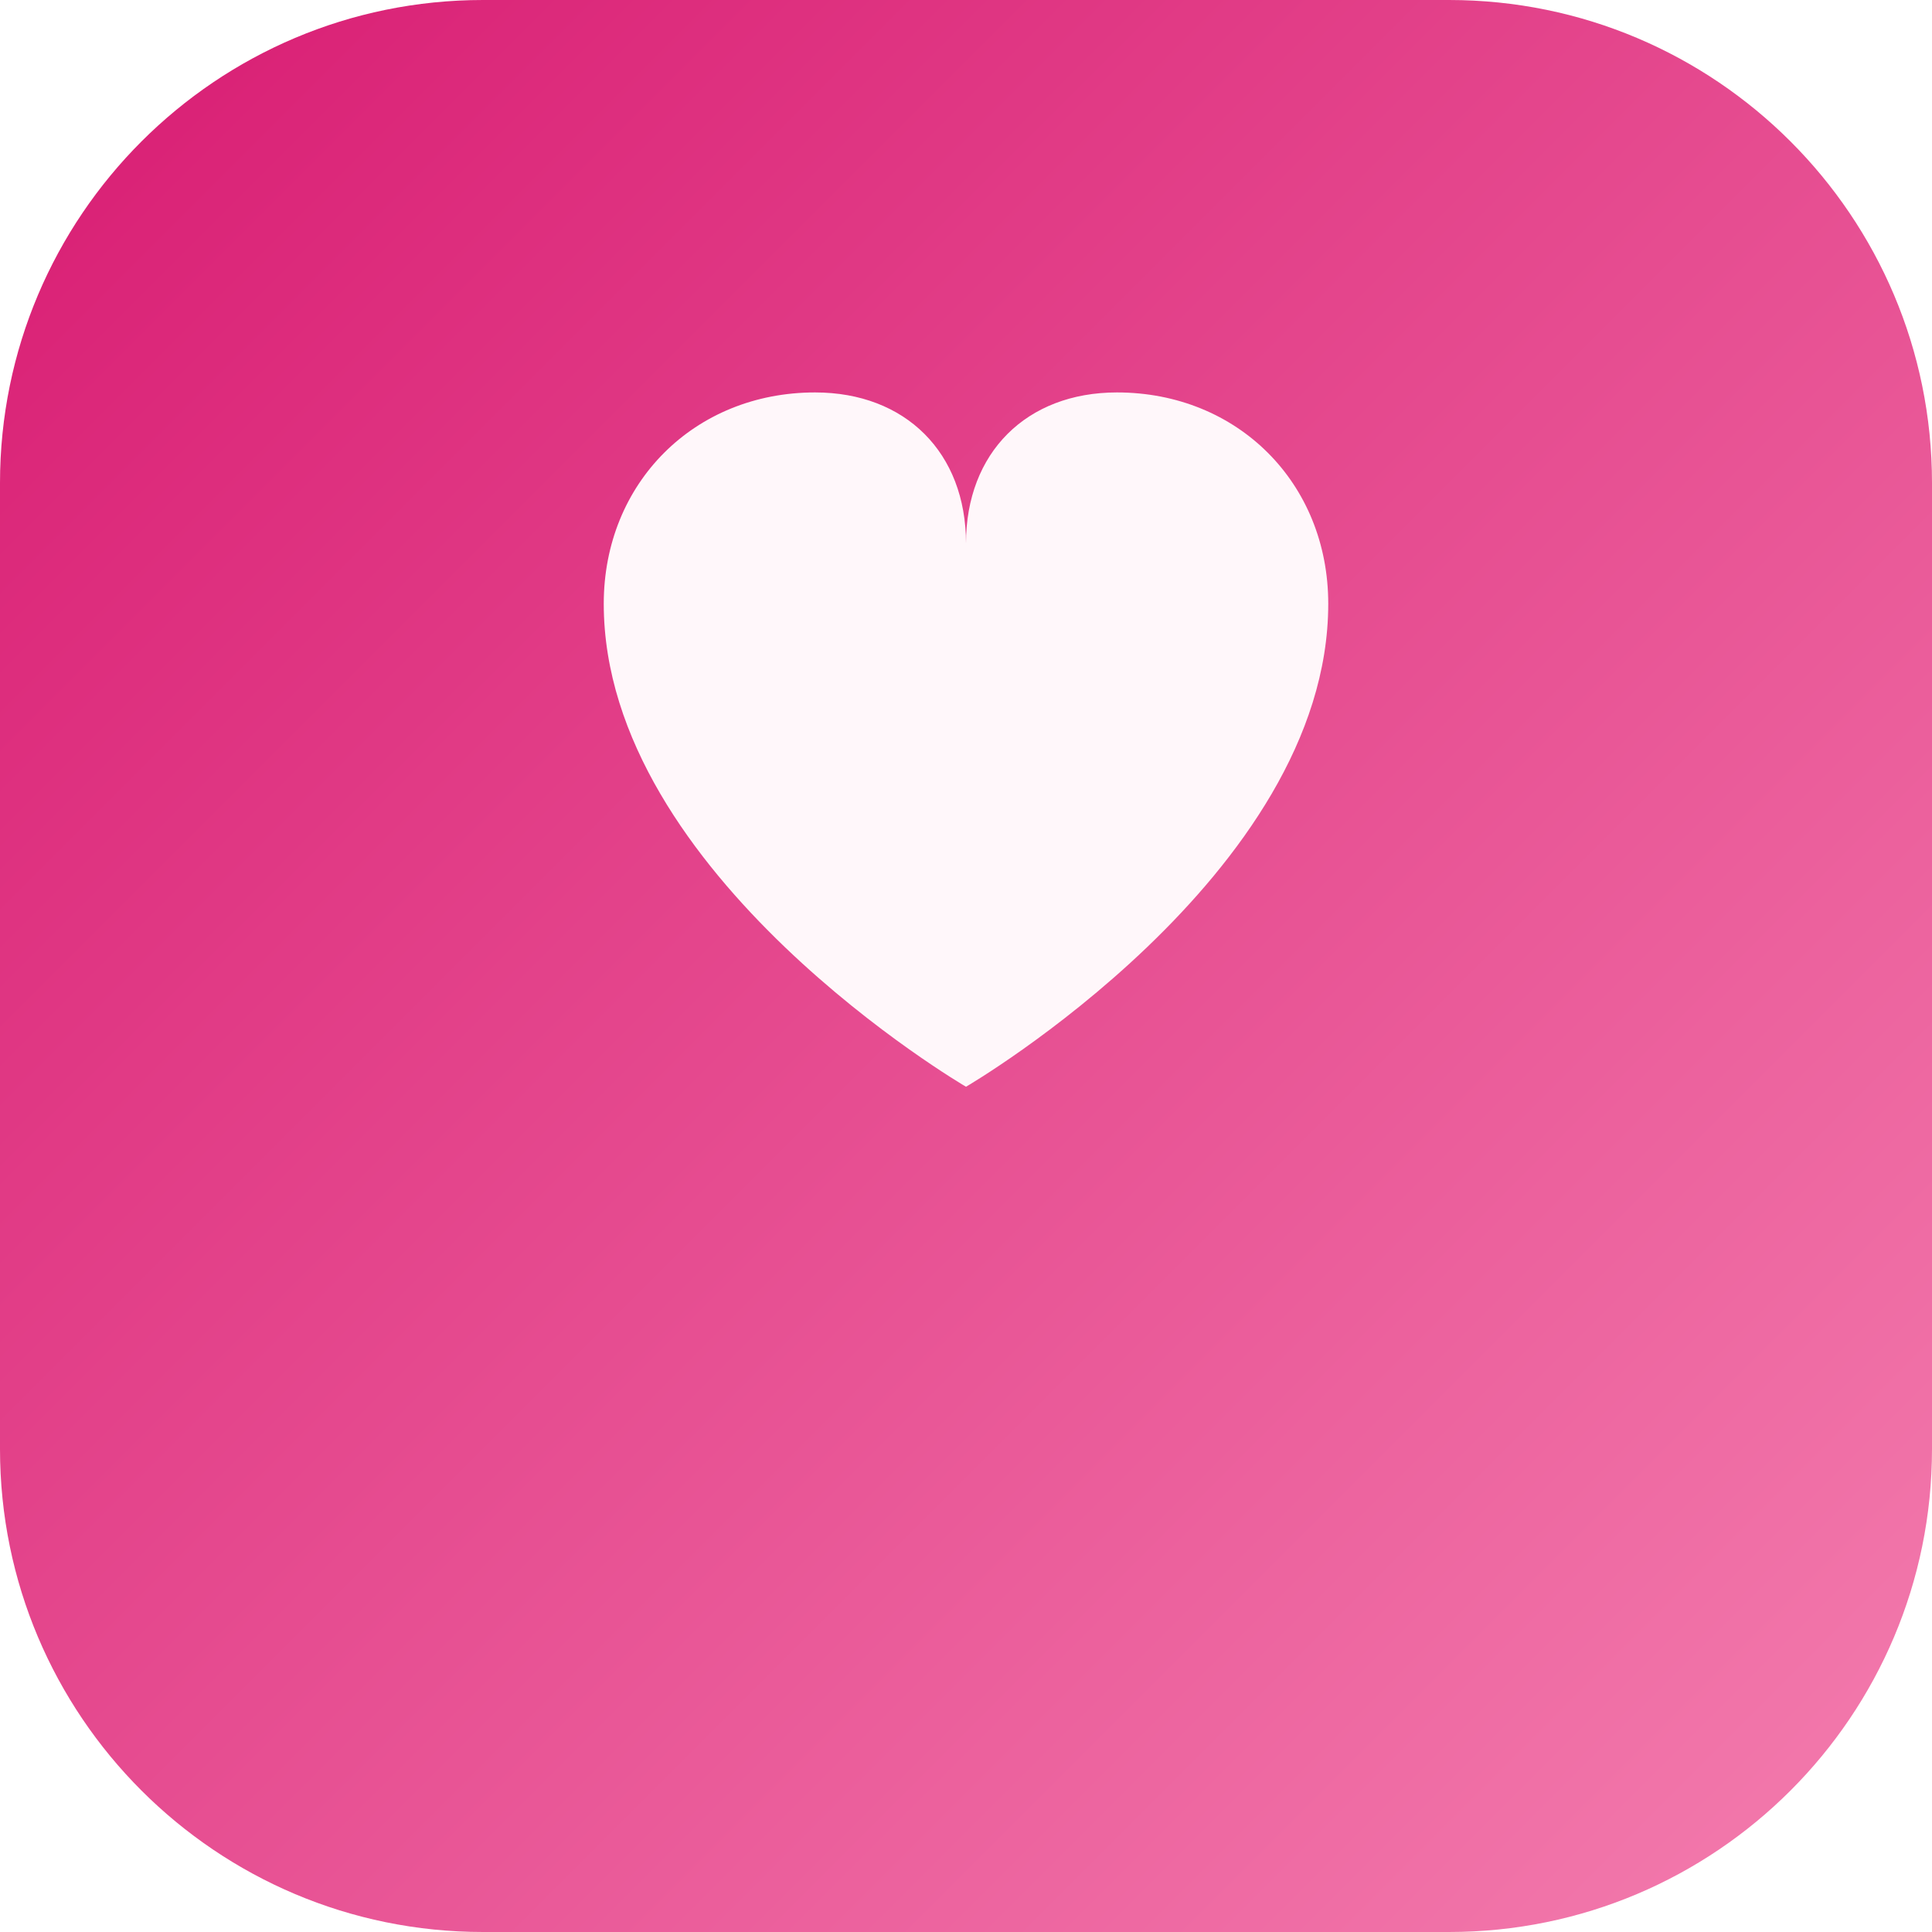
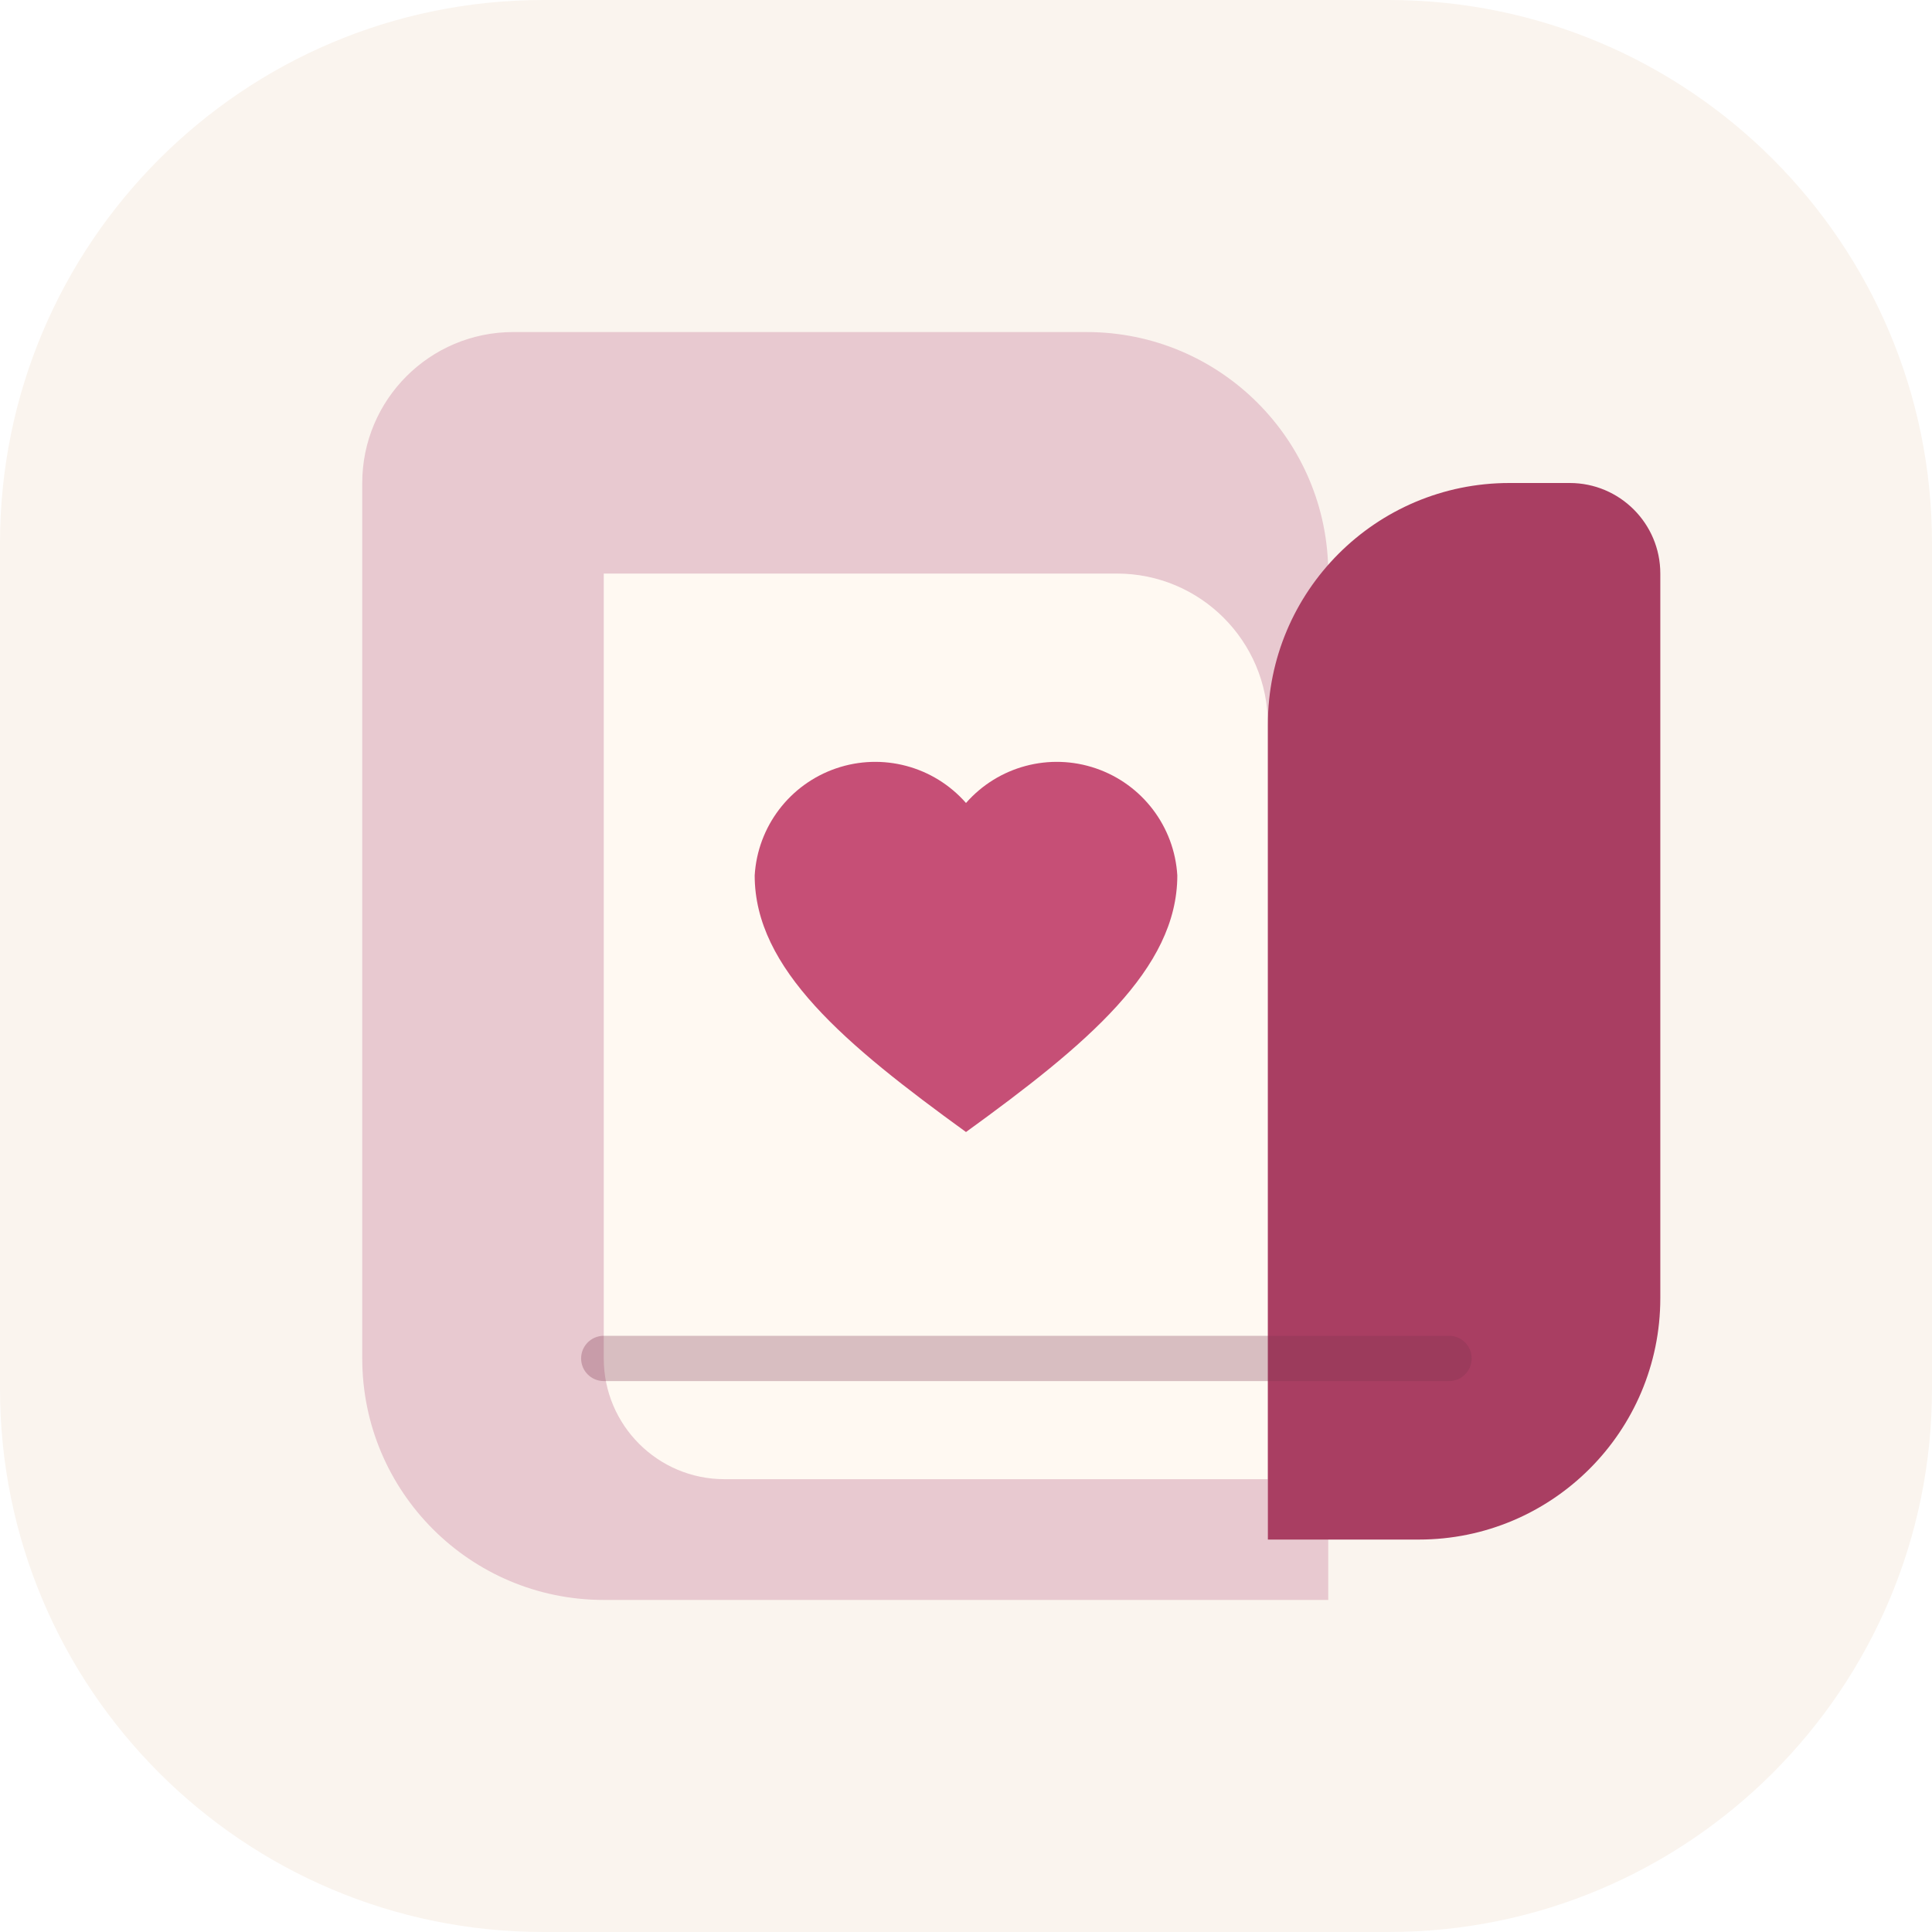
- <svg xmlns="http://www.w3.org/2000/svg" viewBox="0 0 64 64" width="64" height="64">
-   <defs>
-     <linearGradient id="g" x1="0" y1="0" x2="1" y2="1">
-       <stop offset="0" stop-color="#D81B72" />
-       <stop offset="1" stop-color="#F47EAF" />
-     </linearGradient>
-   </defs>
-   <rect width="64" height="64" rx="16" fill="url(#g)" />
-   <path d="M20 20c0-4 3-7 7-7 3 0 5 2 5 5 0-3 2-5 5-5 4 0 7 3 7 7 0 9-12 16-12 16s-12-7-12-16z" fill="#fff7fa" />
+ <svg xmlns="http://www.w3.org/2000/svg" viewBox="0 0 64 64" width="64" height="64" fill="none">
+   <rect width="64" height="64" rx="18" fill="#FAF4EE" />
+   <path d="M12 16a5 5 0 0 1 5-5h19a8 8 0 0 1 8 8v34H20a8 8 0 0 1-8-8V16Z" fill="#E8C9D0" />
+   <path d="M20 19h17a5 5 0 0 1 5 5v25H24a4 4 0 0 1-4-4V19Z" fill="#FFF9F2" />
+   <path d="M42 24a8 8 0 0 1 8-8h2a3 3 0 0 1 3 3v24a8 8 0 0 1-8 8h-5V24Z" fill="#A93E62" />
+   <path d="M32 37.5c-4-2.9-7-5.4-7-8.5a4 4 0 0 1 7-2.4 4 4 0 0 1 7 2.4c0 3.1-3 5.6-7 8.5Z" fill="#C64F76" />
+   <path d="M20 45h28" stroke="#7D354F" stroke-opacity=".3" stroke-width="1.5" stroke-linecap="round" />
</svg>
